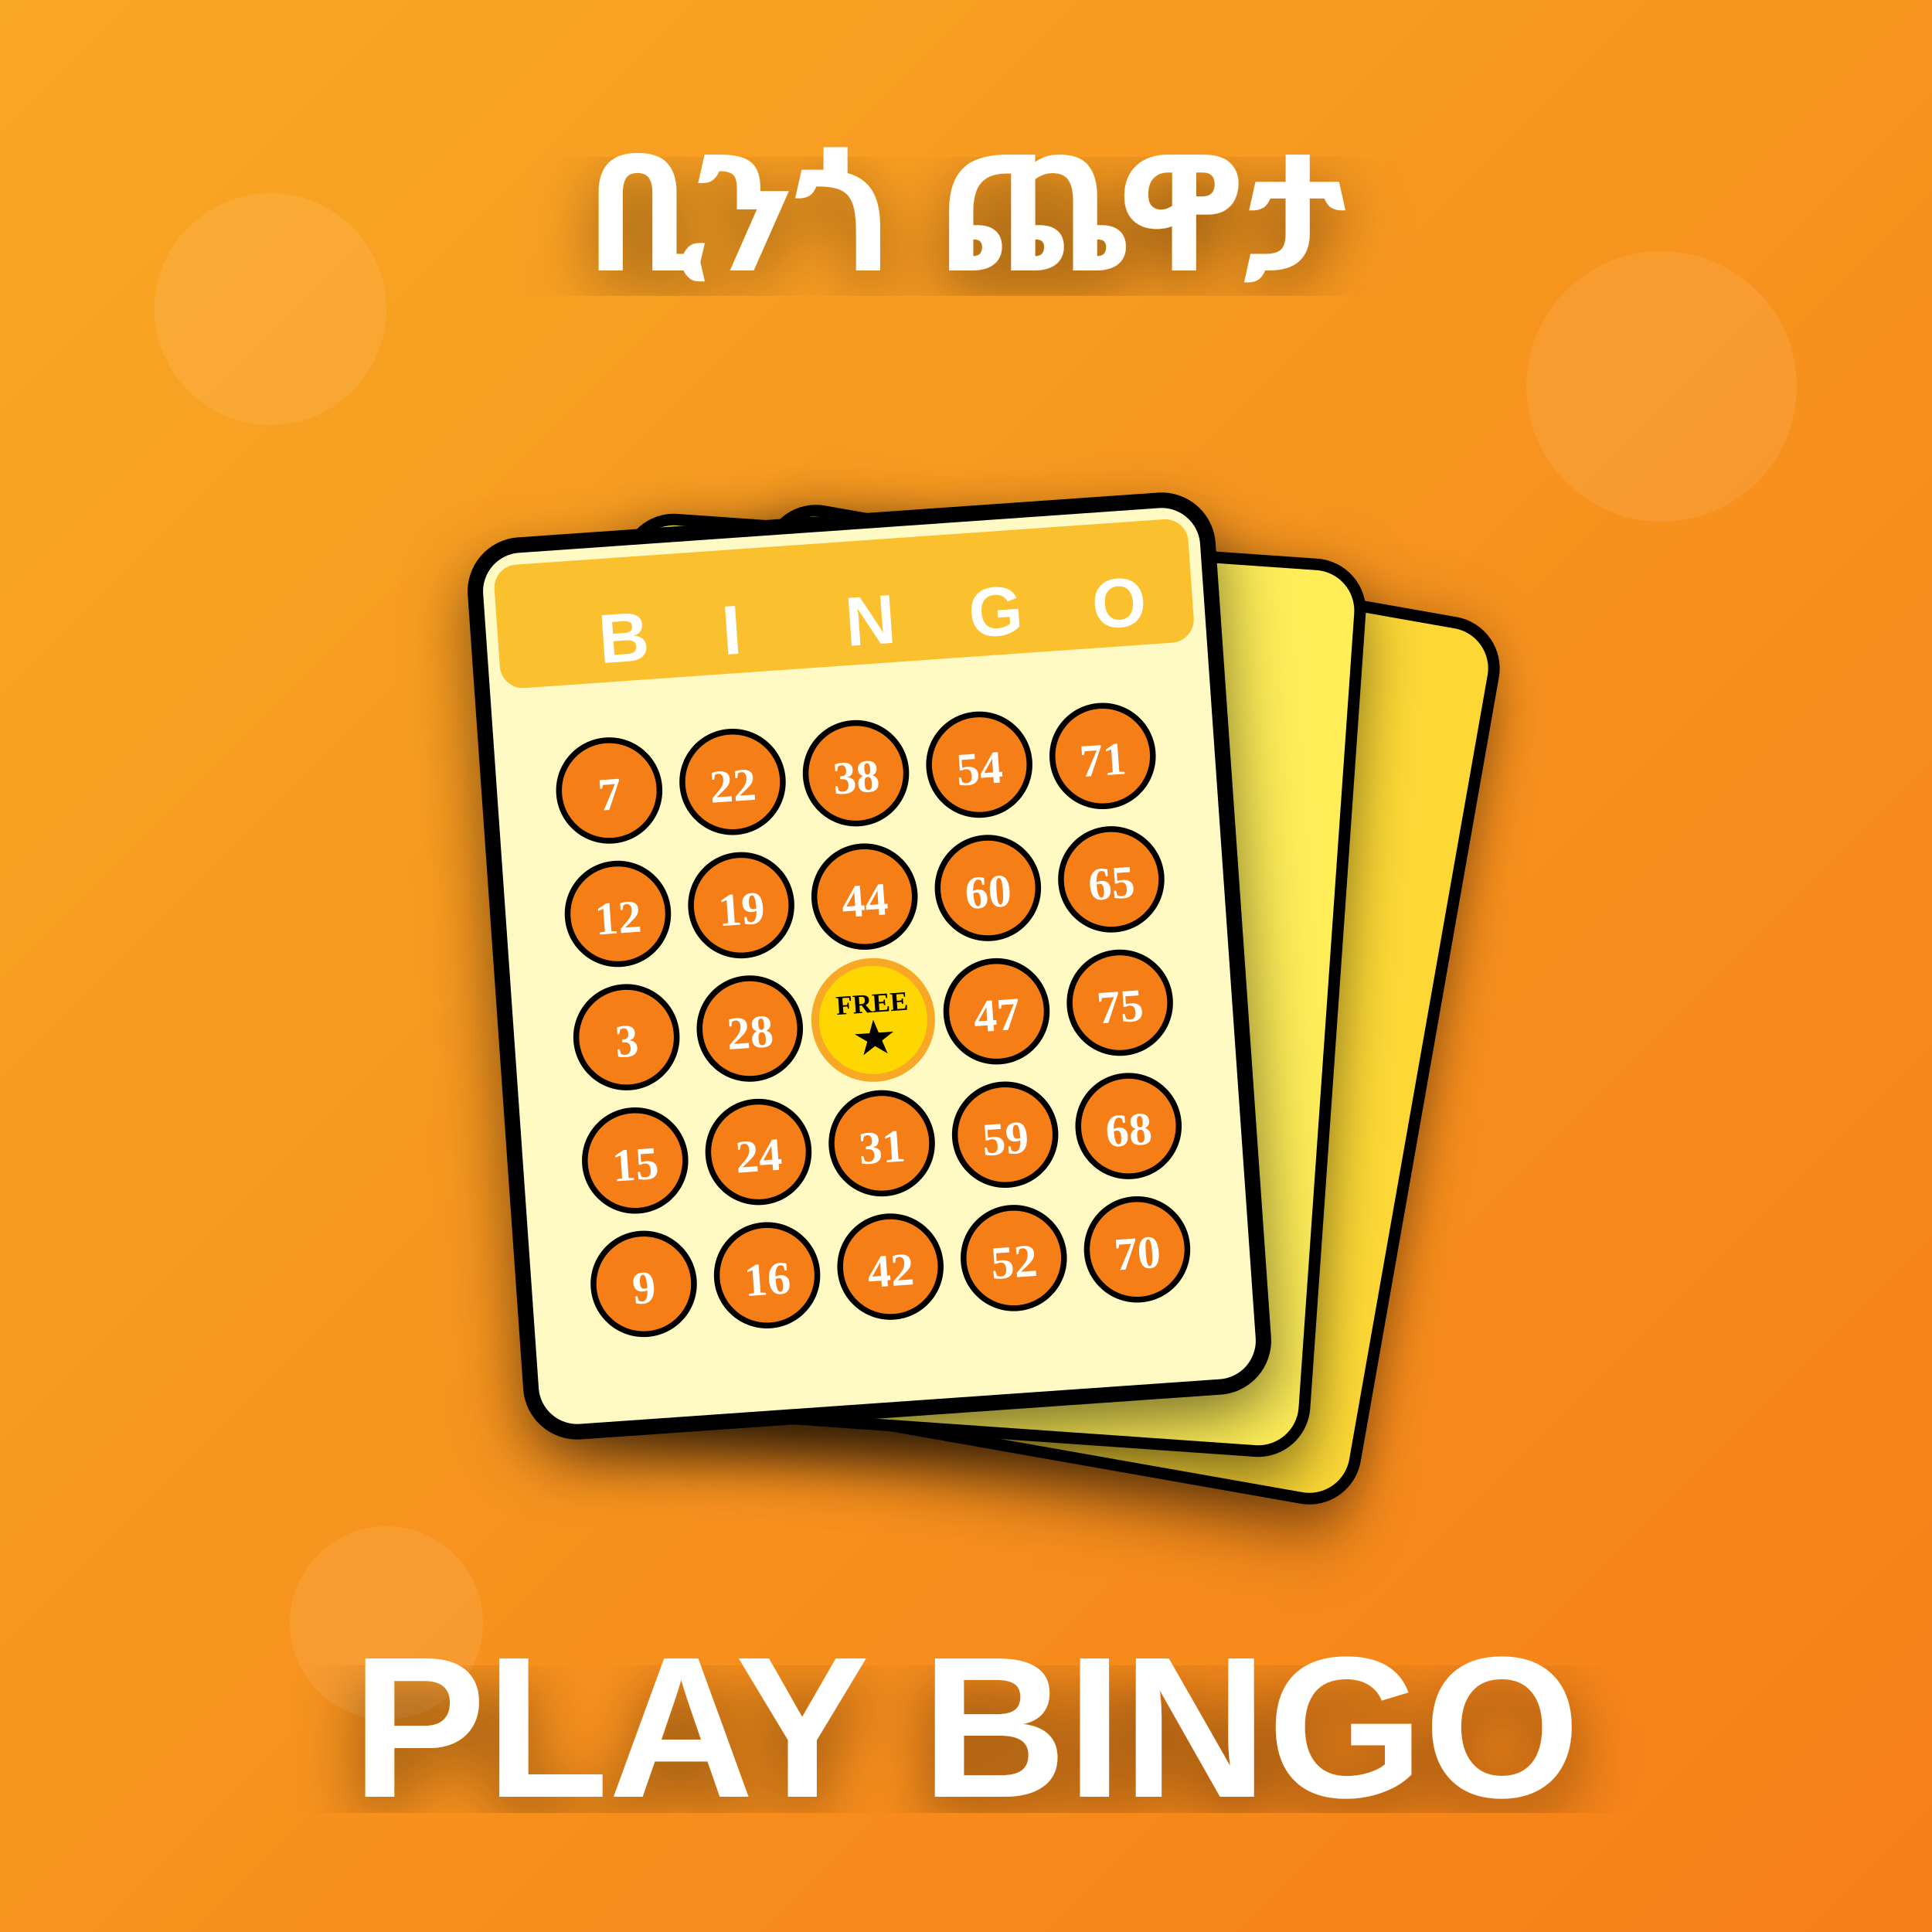
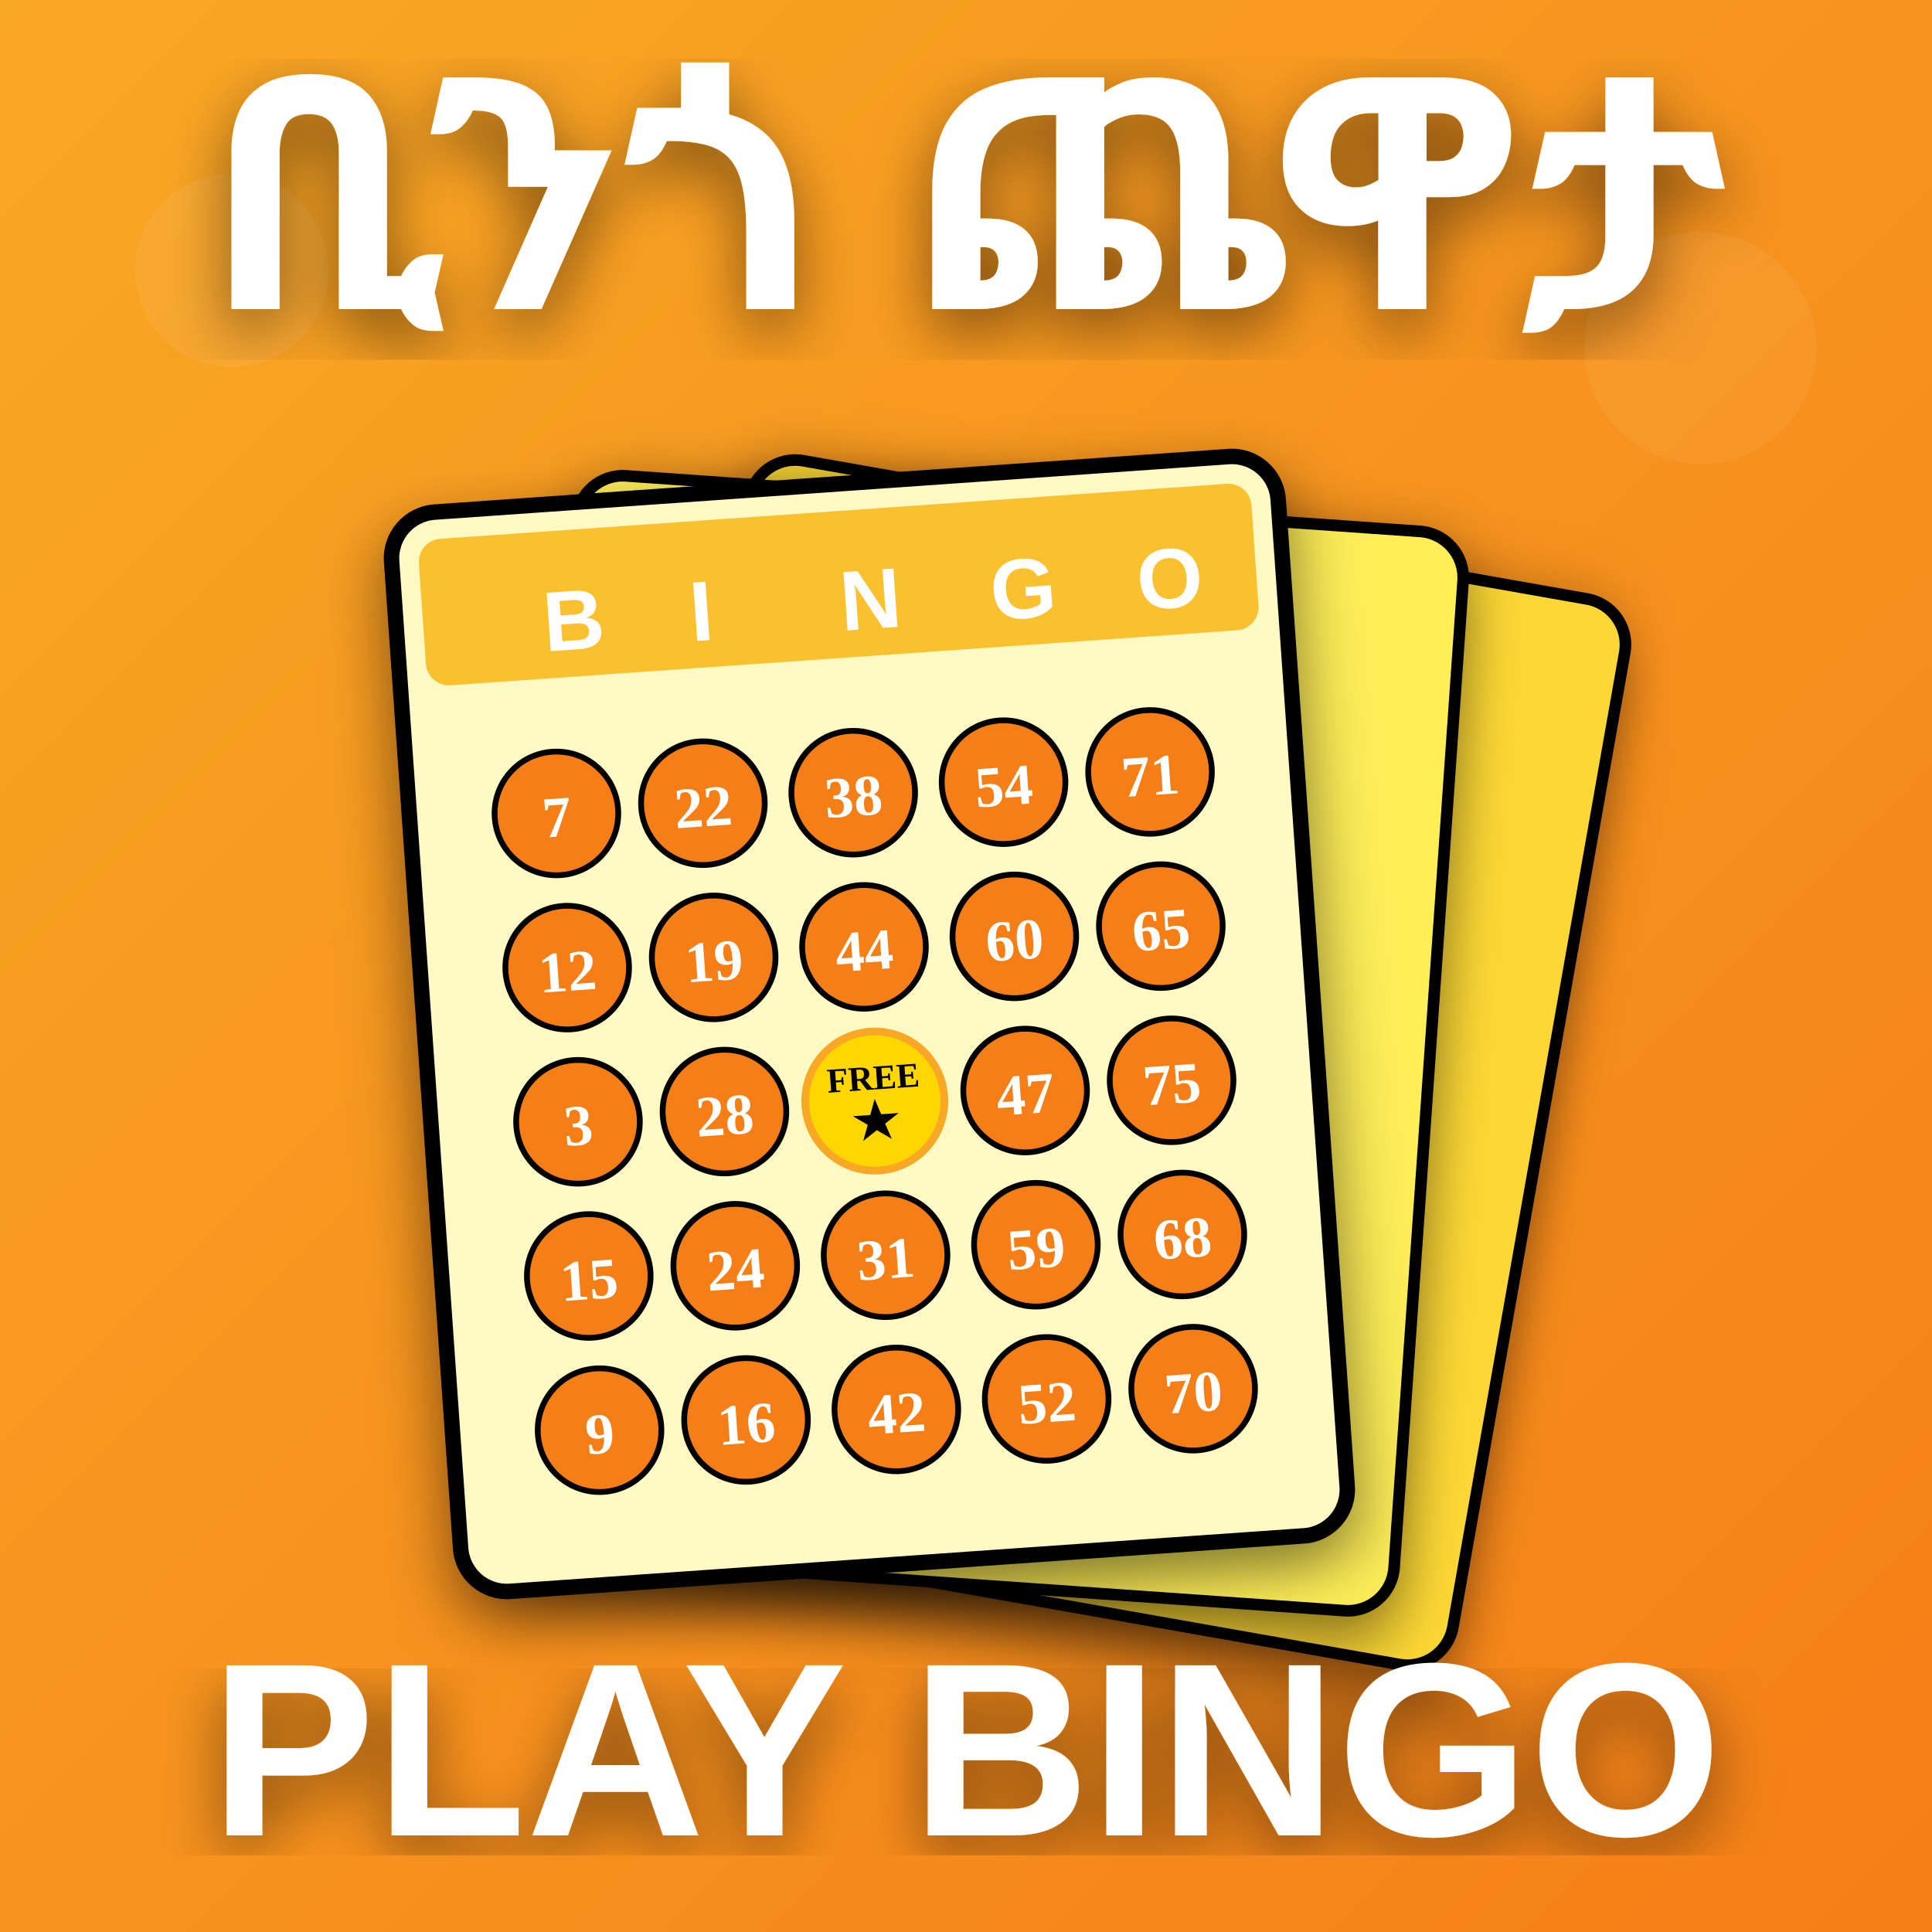
<svg xmlns="http://www.w3.org/2000/svg" viewBox="0 0 500 500" width="500" height="500">
  <defs>
    <linearGradient id="bg20" x1="0%" y1="0%" x2="100%" y2="100%">
      <stop offset="0%" stop-color="#f9a825" />
      <stop offset="100%" stop-color="#f57f17" />
    </linearGradient>
    <filter id="shadow20">
      <feDropShadow dx="0" dy="6" stdDeviation="8" flood-opacity="0.5" />
    </filter>
  </defs>
  <rect width="500" height="500" fill="url(#bg20)" />
-   <circle cx="70" cy="80" r="30" fill="#ffffff" opacity="0.08" />
-   <circle cx="430" cy="100" r="35" fill="#ffffff" opacity="0.08" />
-   <circle cx="100" cy="420" r="25" fill="#ffffff" opacity="0.08" />
-   <g transform="translate(275, 260) rotate(10)" filter="url(#shadow20)">
-     <rect x="-95" y="-115" width="190" height="230" rx="12" fill="#fdd835" stroke="#000000" stroke-width="3" />
+   <circle cx="60" cy="70" r="25" fill="#ffffff" opacity="0.06" />
+   <circle cx="440" cy="90" r="30" fill="#ffffff" opacity="0.06" />
+   <g transform="translate(285, 275) rotate(10)" filter="url(#shadow20)">
+     <rect x="-115" y="-140" width="230" height="280" rx="12" fill="#fdd835" stroke="#000000" stroke-width="3" />
  </g>
-   <g transform="translate(250, 255) rotate(4)" filter="url(#shadow20)">
-     <rect x="-95" y="-115" width="190" height="230" rx="12" fill="#ffee58" stroke="#000000" stroke-width="3" />
+   <g transform="translate(255, 270) rotate(4)" filter="url(#shadow20)">
+     <rect x="-115" y="-140" width="230" height="280" rx="12" fill="#ffee58" stroke="#000000" stroke-width="3" />
  </g>
-   <g transform="translate(225, 250) rotate(-4)" filter="url(#shadow20)">
-     <rect x="-95" y="-115" width="190" height="230" rx="12" fill="#fff9c4" stroke="#000000" stroke-width="4" />
-     <rect x="-90" y="-110" width="180" height="32" rx="6" fill="#fbc02d" />
-     <text x="-64" y="-83" font-family="Arial, sans-serif" font-size="18" font-weight="bold" fill="#ffffff">B</text>
-     <text x="-32" y="-83" font-family="Arial, sans-serif" font-size="18" font-weight="bold" fill="#ffffff">I</text>
-     <text x="0" y="-83" font-family="Arial, sans-serif" font-size="18" font-weight="bold" fill="#ffffff">N</text>
-     <text x="32" y="-83" font-family="Arial, sans-serif" font-size="18" font-weight="bold" fill="#ffffff">G</text>
-     <text x="64" y="-83" font-family="Arial, sans-serif" font-size="18" font-weight="bold" fill="#ffffff">O</text>
-     <circle cx="-64" cy="-50" r="13" fill="#f57f17" stroke="#000000" stroke-width="1.5" />
-     <text x="-64" y="-45" font-size="12" font-weight="bold" fill="#ffffff" text-anchor="middle">7</text>
-     <circle cx="-32" cy="-50" r="13" fill="#f57f17" stroke="#000000" stroke-width="1.5" />
-     <text x="-32" y="-45" font-size="12" font-weight="bold" fill="#ffffff" text-anchor="middle">22</text>
-     <circle cx="0" cy="-50" r="13" fill="#f57f17" stroke="#000000" stroke-width="1.5" />
-     <text x="0" y="-45" font-size="12" font-weight="bold" fill="#ffffff" text-anchor="middle">38</text>
-     <circle cx="32" cy="-50" r="13" fill="#f57f17" stroke="#000000" stroke-width="1.5" />
-     <text x="32" y="-45" font-size="12" font-weight="bold" fill="#ffffff" text-anchor="middle">54</text>
-     <circle cx="64" cy="-50" r="13" fill="#f57f17" stroke="#000000" stroke-width="1.5" />
-     <text x="64" y="-45" font-size="12" font-weight="bold" fill="#ffffff" text-anchor="middle">71</text>
-     <circle cx="-64" cy="-18" r="13" fill="#f57f17" stroke="#000000" stroke-width="1.5" />
-     <text x="-64" y="-13" font-size="12" font-weight="bold" fill="#ffffff" text-anchor="middle">12</text>
-     <circle cx="-32" cy="-18" r="13" fill="#f57f17" stroke="#000000" stroke-width="1.5" />
-     <text x="-32" y="-13" font-size="12" font-weight="bold" fill="#ffffff" text-anchor="middle">19</text>
-     <circle cx="0" cy="-18" r="13" fill="#f57f17" stroke="#000000" stroke-width="1.5" />
-     <text x="0" y="-13" font-size="12" font-weight="bold" fill="#ffffff" text-anchor="middle">44</text>
-     <circle cx="32" cy="-18" r="13" fill="#f57f17" stroke="#000000" stroke-width="1.5" />
-     <text x="32" y="-13" font-size="12" font-weight="bold" fill="#ffffff" text-anchor="middle">60</text>
-     <circle cx="64" cy="-18" r="13" fill="#f57f17" stroke="#000000" stroke-width="1.5" />
-     <text x="64" y="-13" font-size="12" font-weight="bold" fill="#ffffff" text-anchor="middle">65</text>
-     <circle cx="-64" cy="14" r="13" fill="#f57f17" stroke="#000000" stroke-width="1.5" />
-     <text x="-64" y="19" font-size="12" font-weight="bold" fill="#ffffff" text-anchor="middle">3</text>
-     <circle cx="-32" cy="14" r="13" fill="#f57f17" stroke="#000000" stroke-width="1.5" />
-     <text x="-32" y="19" font-size="12" font-weight="bold" fill="#ffffff" text-anchor="middle">28</text>
-     <circle cx="0" cy="14" r="15" fill="#ffd700" stroke="#f9a825" stroke-width="2" />
-     <text x="0" y="12" font-size="7" font-weight="bold" fill="#000000" text-anchor="middle">FREE</text>
-     <text x="0" y="22" font-size="11" font-weight="bold" fill="#000000" text-anchor="middle">★</text>
-     <circle cx="32" cy="14" r="13" fill="#f57f17" stroke="#000000" stroke-width="1.5" />
-     <text x="32" y="19" font-size="12" font-weight="bold" fill="#ffffff" text-anchor="middle">47</text>
-     <circle cx="64" cy="14" r="13" fill="#f57f17" stroke="#000000" stroke-width="1.5" />
-     <text x="64" y="19" font-size="12" font-weight="bold" fill="#ffffff" text-anchor="middle">75</text>
-     <circle cx="-64" cy="46" r="13" fill="#f57f17" stroke="#000000" stroke-width="1.5" />
-     <text x="-64" y="51" font-size="12" font-weight="bold" fill="#ffffff" text-anchor="middle">15</text>
-     <circle cx="-32" cy="46" r="13" fill="#f57f17" stroke="#000000" stroke-width="1.5" />
-     <text x="-32" y="51" font-size="12" font-weight="bold" fill="#ffffff" text-anchor="middle">24</text>
-     <circle cx="0" cy="46" r="13" fill="#f57f17" stroke="#000000" stroke-width="1.5" />
-     <text x="0" y="51" font-size="12" font-weight="bold" fill="#ffffff" text-anchor="middle">31</text>
-     <circle cx="32" cy="46" r="13" fill="#f57f17" stroke="#000000" stroke-width="1.5" />
-     <text x="32" y="51" font-size="12" font-weight="bold" fill="#ffffff" text-anchor="middle">59</text>
-     <circle cx="64" cy="46" r="13" fill="#f57f17" stroke="#000000" stroke-width="1.5" />
-     <text x="64" y="51" font-size="12" font-weight="bold" fill="#ffffff" text-anchor="middle">68</text>
-     <circle cx="-64" cy="78" r="13" fill="#f57f17" stroke="#000000" stroke-width="1.5" />
-     <text x="-64" y="83" font-size="12" font-weight="bold" fill="#ffffff" text-anchor="middle">9</text>
-     <circle cx="-32" cy="78" r="13" fill="#f57f17" stroke="#000000" stroke-width="1.5" />
-     <text x="-32" y="83" font-size="12" font-weight="bold" fill="#ffffff" text-anchor="middle">16</text>
-     <circle cx="0" cy="78" r="13" fill="#f57f17" stroke="#000000" stroke-width="1.5" />
-     <text x="0" y="83" font-size="12" font-weight="bold" fill="#ffffff" text-anchor="middle">42</text>
-     <circle cx="32" cy="78" r="13" fill="#f57f17" stroke="#000000" stroke-width="1.5" />
-     <text x="32" y="83" font-size="12" font-weight="bold" fill="#ffffff" text-anchor="middle">52</text>
-     <circle cx="64" cy="78" r="13" fill="#f57f17" stroke="#000000" stroke-width="1.5" />
-     <text x="64" y="83" font-size="12" font-weight="bold" fill="#ffffff" text-anchor="middle">70</text>
+   <g transform="translate(225, 265) rotate(-4)" filter="url(#shadow20)">
+     <rect x="-115" y="-140" width="230" height="280" rx="12" fill="#fff9c4" stroke="#000000" stroke-width="4" />
+     <rect x="-108" y="-133" width="216" height="38" rx="6" fill="#fbc02d" />
+     <text x="-77" y="-102" font-family="Arial, sans-serif" font-size="22" font-weight="bold" fill="#ffffff">B</text>
+     <text x="-39" y="-102" font-family="Arial, sans-serif" font-size="22" font-weight="bold" fill="#ffffff">I</text>
+     <text x="0" y="-102" font-family="Arial, sans-serif" font-size="22" font-weight="bold" fill="#ffffff">N</text>
+     <text x="39" y="-102" font-family="Arial, sans-serif" font-size="22" font-weight="bold" fill="#ffffff">G</text>
+     <text x="77" y="-102" font-family="Arial, sans-serif" font-size="22" font-weight="bold" fill="#ffffff">O</text>
+     <circle cx="-77" cy="-60" r="16" fill="#f57f17" stroke="#000000" stroke-width="1.5" />
+     <text x="-77" y="-54" font-size="15" font-weight="bold" fill="#ffffff" text-anchor="middle">7</text>
+     <circle cx="-39" cy="-60" r="16" fill="#f57f17" stroke="#000000" stroke-width="1.5" />
+     <text x="-39" y="-54" font-size="15" font-weight="bold" fill="#ffffff" text-anchor="middle">22</text>
+     <circle cx="0" cy="-60" r="16" fill="#f57f17" stroke="#000000" stroke-width="1.5" />
+     <text x="0" y="-54" font-size="15" font-weight="bold" fill="#ffffff" text-anchor="middle">38</text>
+     <circle cx="39" cy="-60" r="16" fill="#f57f17" stroke="#000000" stroke-width="1.5" />
+     <text x="39" y="-54" font-size="15" font-weight="bold" fill="#ffffff" text-anchor="middle">54</text>
+     <circle cx="77" cy="-60" r="16" fill="#f57f17" stroke="#000000" stroke-width="1.5" />
+     <text x="77" y="-54" font-size="15" font-weight="bold" fill="#ffffff" text-anchor="middle">71</text>
+     <circle cx="-77" cy="-20" r="16" fill="#f57f17" stroke="#000000" stroke-width="1.5" />
+     <text x="-77" y="-14" font-size="15" font-weight="bold" fill="#ffffff" text-anchor="middle">12</text>
+     <circle cx="-39" cy="-20" r="16" fill="#f57f17" stroke="#000000" stroke-width="1.5" />
+     <text x="-39" y="-14" font-size="15" font-weight="bold" fill="#ffffff" text-anchor="middle">19</text>
+     <circle cx="0" cy="-20" r="16" fill="#f57f17" stroke="#000000" stroke-width="1.5" />
+     <text x="0" y="-14" font-size="15" font-weight="bold" fill="#ffffff" text-anchor="middle">44</text>
+     <circle cx="39" cy="-20" r="16" fill="#f57f17" stroke="#000000" stroke-width="1.5" />
+     <text x="39" y="-14" font-size="15" font-weight="bold" fill="#ffffff" text-anchor="middle">60</text>
+     <circle cx="77" cy="-20" r="16" fill="#f57f17" stroke="#000000" stroke-width="1.5" />
+     <text x="77" y="-14" font-size="15" font-weight="bold" fill="#ffffff" text-anchor="middle">65</text>
+     <circle cx="-77" cy="20" r="16" fill="#f57f17" stroke="#000000" stroke-width="1.5" />
+     <text x="-77" y="26" font-size="15" font-weight="bold" fill="#ffffff" text-anchor="middle">3</text>
+     <circle cx="-39" cy="20" r="16" fill="#f57f17" stroke="#000000" stroke-width="1.5" />
+     <text x="-39" y="26" font-size="15" font-weight="bold" fill="#ffffff" text-anchor="middle">28</text>
+     <circle cx="0" cy="20" r="18" fill="#ffd700" stroke="#f9a825" stroke-width="2" />
+     <text x="0" y="17" font-size="9" font-weight="bold" fill="#000000" text-anchor="middle">FREE</text>
+     <text x="0" y="29" font-size="13" font-weight="bold" fill="#000000" text-anchor="middle">★</text>
+     <circle cx="39" cy="20" r="16" fill="#f57f17" stroke="#000000" stroke-width="1.5" />
+     <text x="39" y="26" font-size="15" font-weight="bold" fill="#ffffff" text-anchor="middle">47</text>
+     <circle cx="77" cy="20" r="16" fill="#f57f17" stroke="#000000" stroke-width="1.5" />
+     <text x="77" y="26" font-size="15" font-weight="bold" fill="#ffffff" text-anchor="middle">75</text>
+     <circle cx="-77" cy="60" r="16" fill="#f57f17" stroke="#000000" stroke-width="1.5" />
+     <text x="-77" y="66" font-size="15" font-weight="bold" fill="#ffffff" text-anchor="middle">15</text>
+     <circle cx="-39" cy="60" r="16" fill="#f57f17" stroke="#000000" stroke-width="1.5" />
+     <text x="-39" y="66" font-size="15" font-weight="bold" fill="#ffffff" text-anchor="middle">24</text>
+     <circle cx="0" cy="60" r="16" fill="#f57f17" stroke="#000000" stroke-width="1.5" />
+     <text x="0" y="66" font-size="15" font-weight="bold" fill="#ffffff" text-anchor="middle">31</text>
+     <circle cx="39" cy="60" r="16" fill="#f57f17" stroke="#000000" stroke-width="1.5" />
+     <text x="39" y="66" font-size="15" font-weight="bold" fill="#ffffff" text-anchor="middle">59</text>
+     <circle cx="77" cy="60" r="16" fill="#f57f17" stroke="#000000" stroke-width="1.5" />
+     <text x="77" y="66" font-size="15" font-weight="bold" fill="#ffffff" text-anchor="middle">68</text>
+     <circle cx="-77" cy="100" r="16" fill="#f57f17" stroke="#000000" stroke-width="1.5" />
+     <text x="-77" y="106" font-size="15" font-weight="bold" fill="#ffffff" text-anchor="middle">9</text>
+     <circle cx="-39" cy="100" r="16" fill="#f57f17" stroke="#000000" stroke-width="1.5" />
+     <text x="-39" y="106" font-size="15" font-weight="bold" fill="#ffffff" text-anchor="middle">16</text>
+     <circle cx="0" cy="100" r="16" fill="#f57f17" stroke="#000000" stroke-width="1.5" />
+     <text x="0" y="106" font-size="15" font-weight="bold" fill="#ffffff" text-anchor="middle">42</text>
+     <circle cx="39" cy="100" r="16" fill="#f57f17" stroke="#000000" stroke-width="1.5" />
+     <text x="39" y="106" font-size="15" font-weight="bold" fill="#ffffff" text-anchor="middle">52</text>
+     <circle cx="77" cy="100" r="16" fill="#f57f17" stroke="#000000" stroke-width="1.5" />
+     <text x="77" y="106" font-size="15" font-weight="bold" fill="#ffffff" text-anchor="middle">70</text>
  </g>
-   <text x="250" y="70" font-family="Arial, sans-serif" font-size="42" font-weight="bold" fill="#ffffff" text-anchor="middle" filter="url(#shadow20)">ቢንጎ ጨዋታ</text>
-   <text x="250" y="465" font-family="Arial, sans-serif" font-size="52" font-weight="bold" fill="#ffffff" text-anchor="middle" filter="url(#shadow20)">PLAY BINGO</text>
+   <text x="250" y="80" font-family="Arial, sans-serif" font-size="84" font-weight="bold" fill="#ffffff" text-anchor="middle" filter="url(#shadow20)">ቢንጎ ጨዋታ</text>
+   <text x="250" y="475" font-family="Arial, sans-serif" font-size="64" font-weight="bold" fill="#ffffff" text-anchor="middle" filter="url(#shadow20)">PLAY BINGO</text>
</svg>
